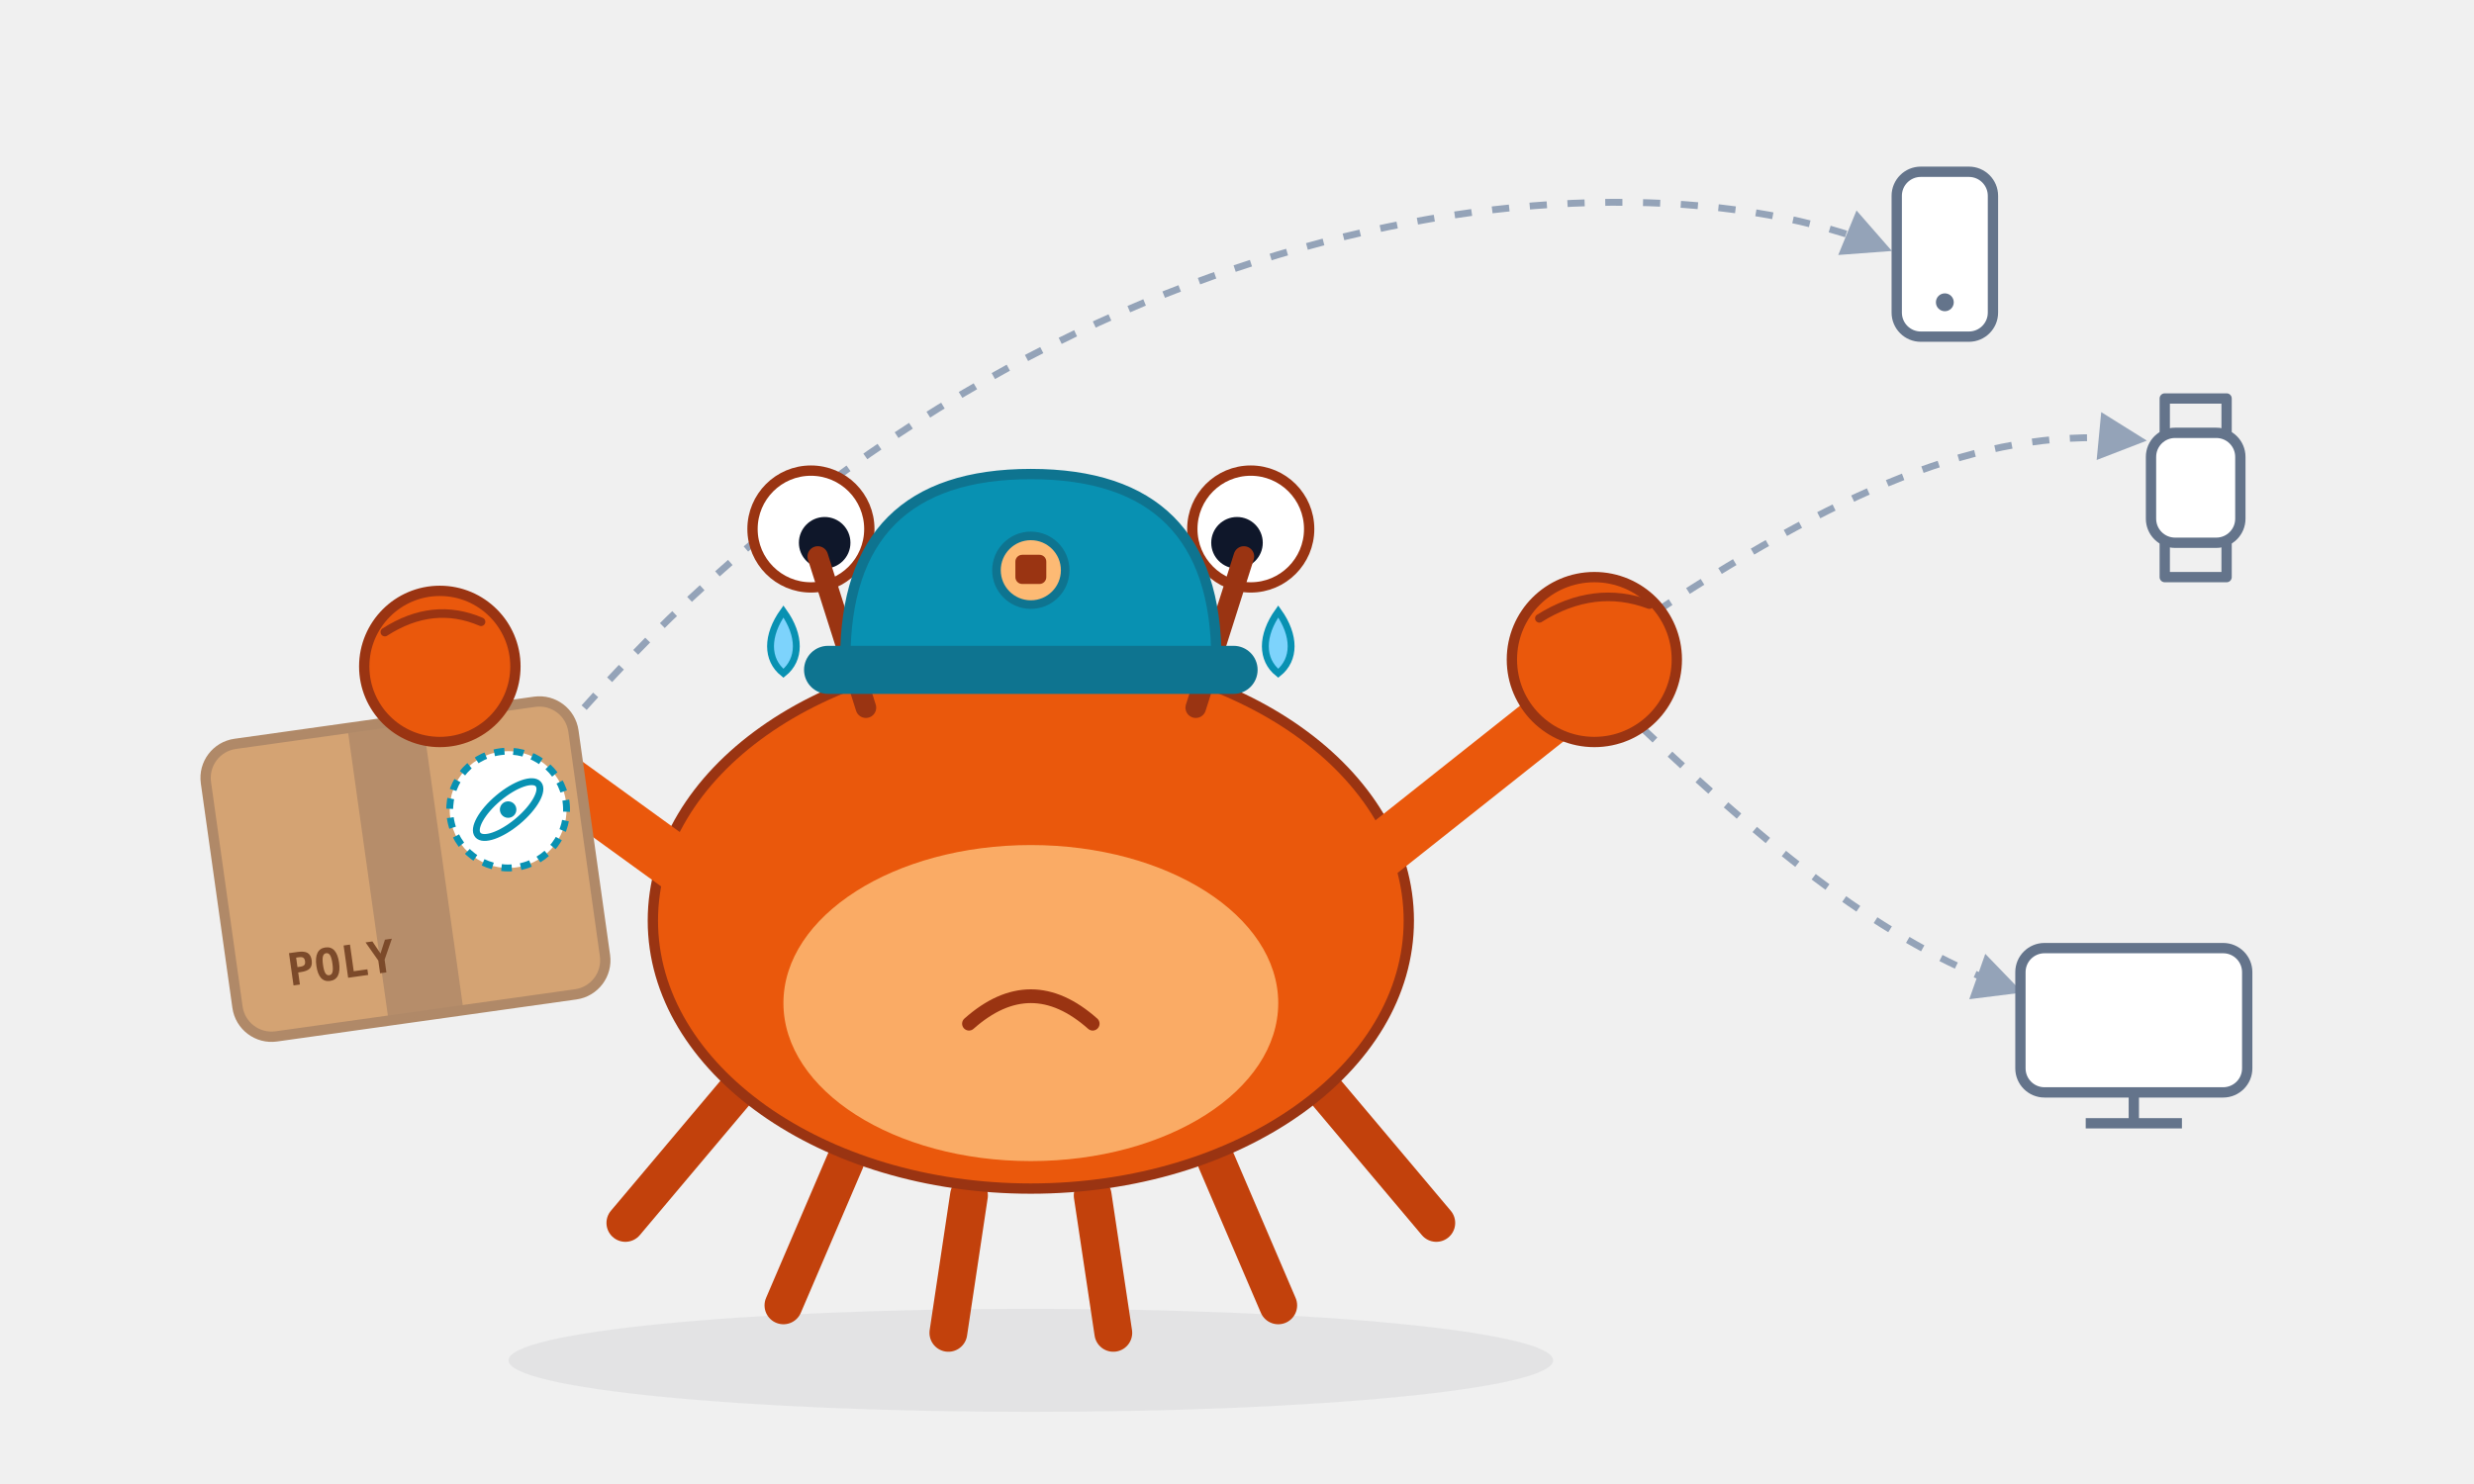
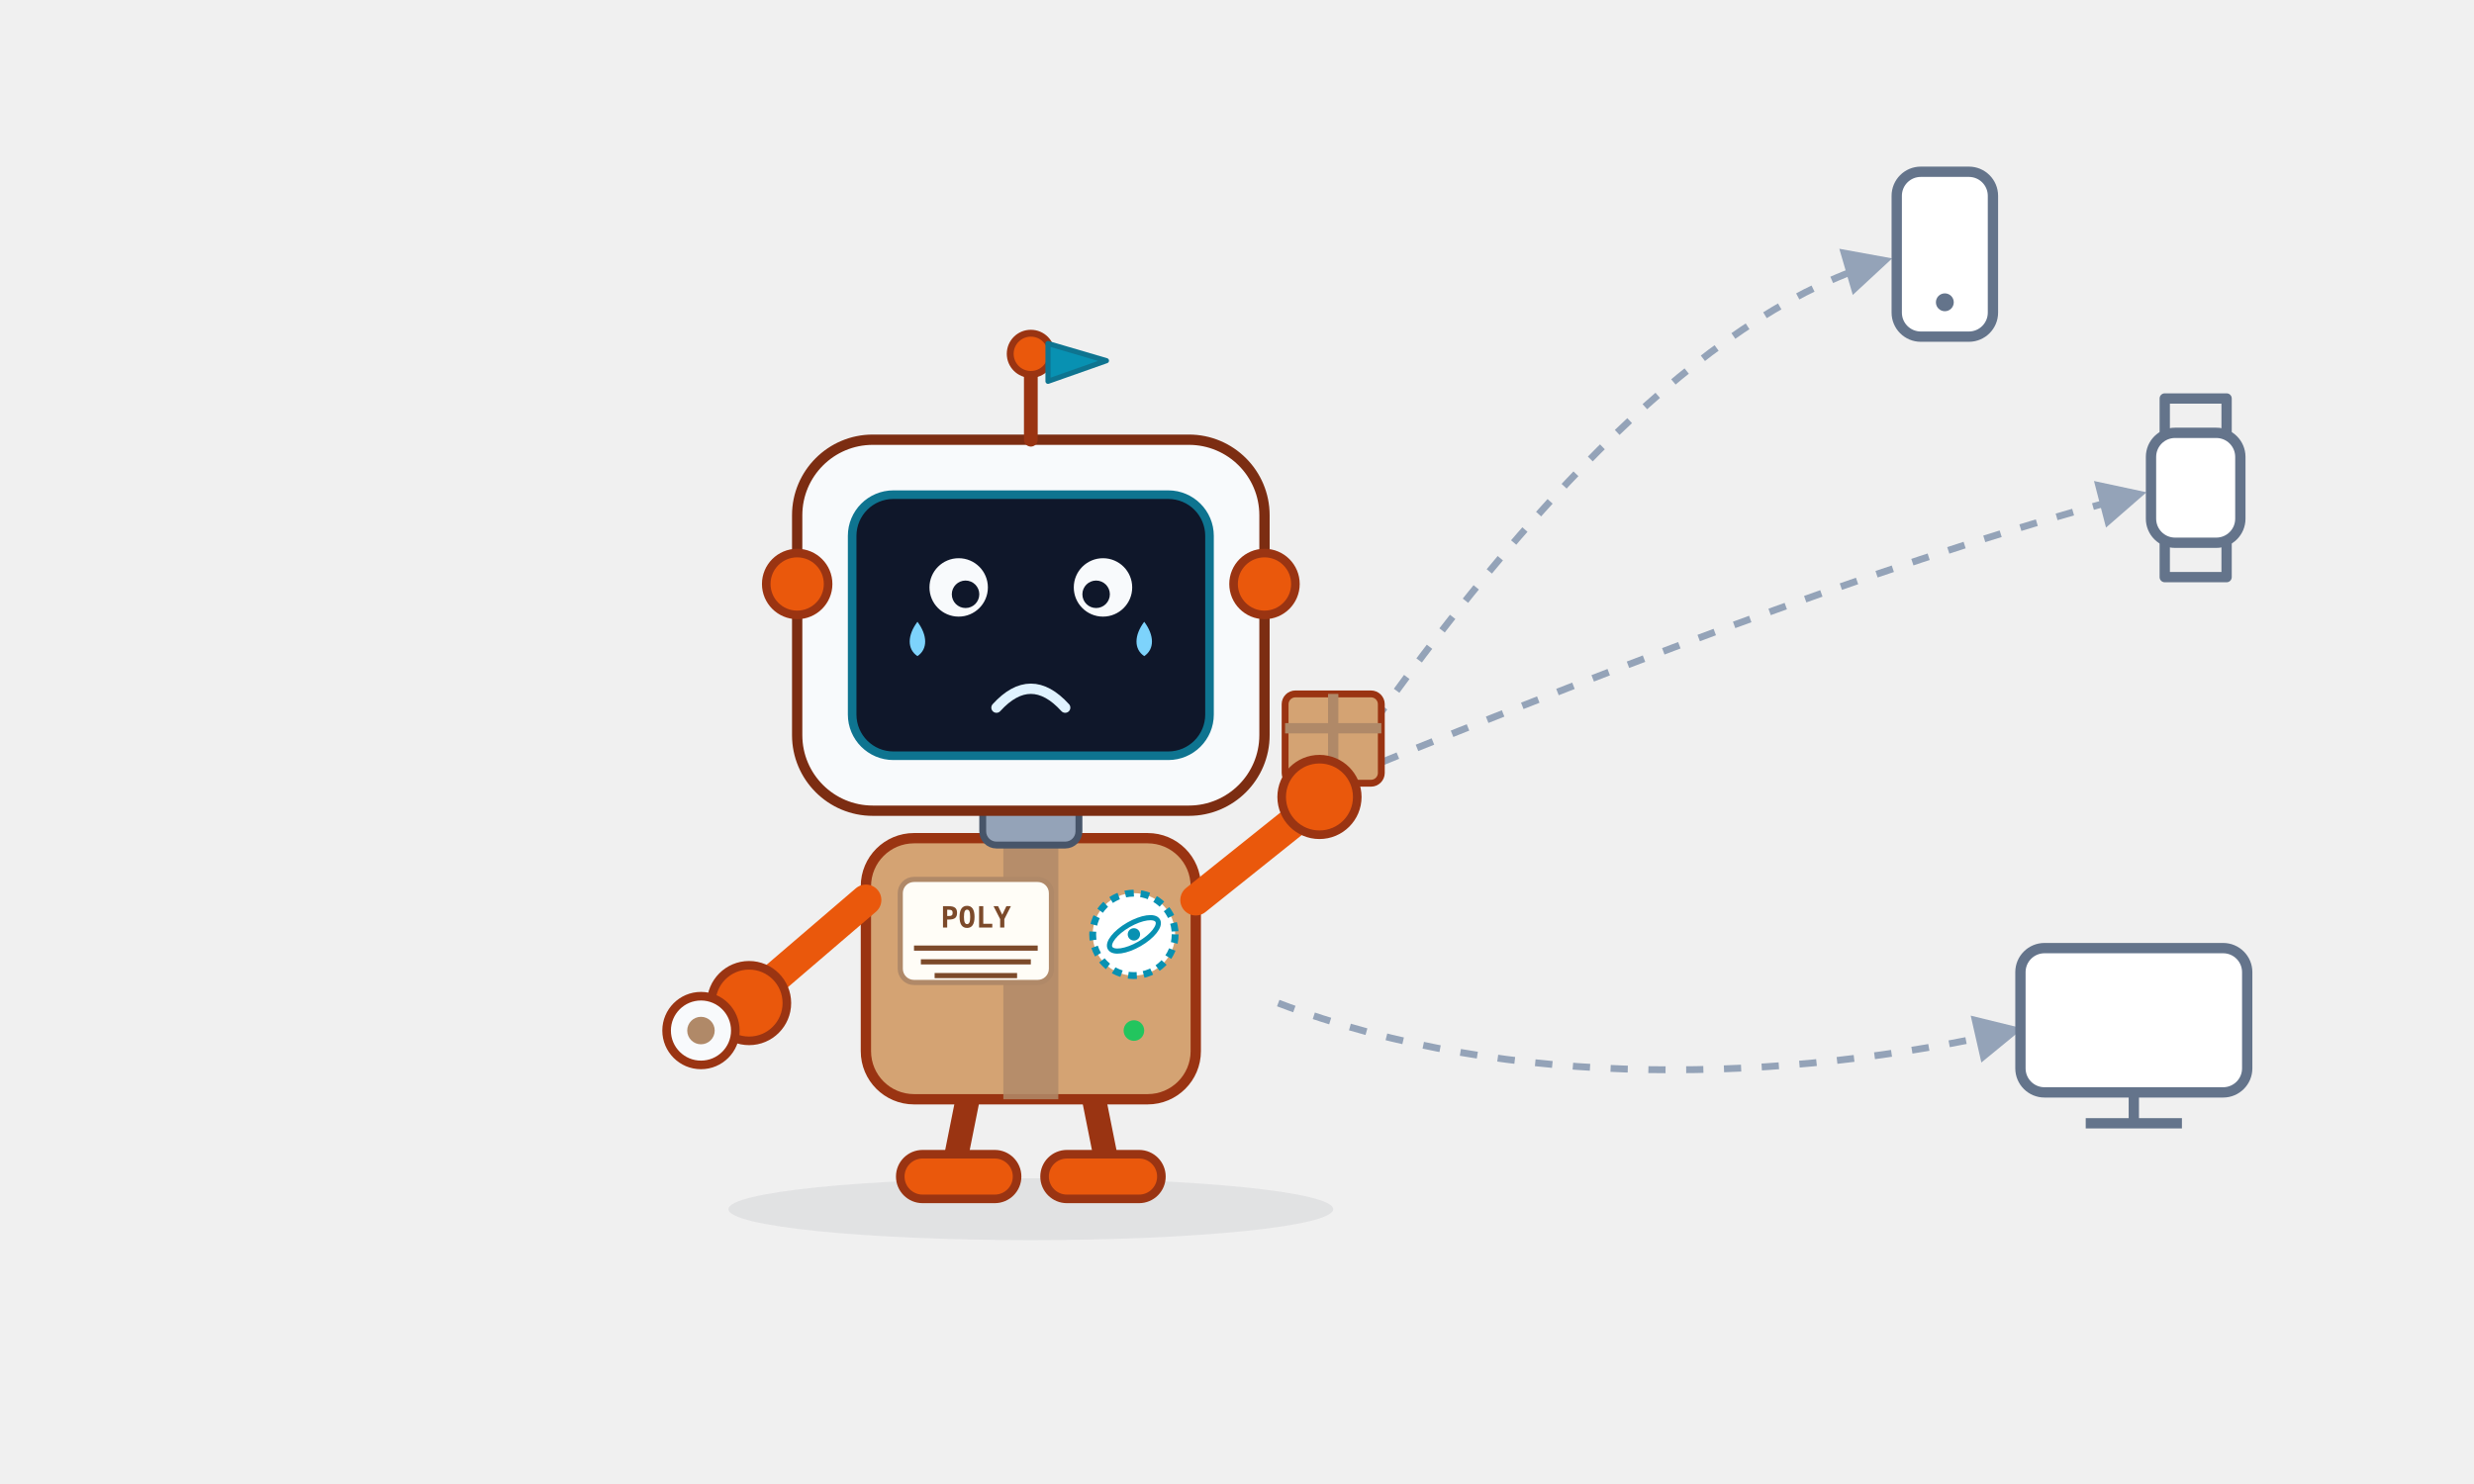
<svg xmlns="http://www.w3.org/2000/svg" width="640" height="384" viewBox="0 0 720 432" role="img" aria-labelledby="pax-t pax-d">
  <style>
-     .pax-crab { animation: pax-bob 4s ease-in-out infinite; }
+     .pax-bot { animation: pax-bob 4s ease-in-out infinite; }
    .pax-tear-a { animation: pax-tear 1.15s ease-in infinite; }
    .pax-tear-b { animation: pax-tear 1.15s ease-in 0.2s infinite; }
-   @keyframes pax-bob { 0%, 100% { transform: translateY(0); } 50% { transform: translateY(-5px); } }
-   @keyframes pax-tear { 0% { transform: translateY(0); opacity: 0; } 15% { opacity: 1; } 100% { transform: translateY(30px); opacity: 0; } }
+   @keyframes pax-bob { 0%, 100% { transform: translateY(0); } 50% { transform: translateY(-4px); } }
+   @keyframes pax-tear { 0% { transform: translateY(0); opacity: 0; } 15% { opacity: 1; } 100% { transform: translateY(12px); opacity: 0; } }
  @media (prefers-reduced-motion: reduce) {
-     .pax-crab, [class*="pax-"] { animation: none !important; }
+     [class*="pax-"] { animation: none !important; }
  }
  </style>
  <defs>
    <marker id="pax-arrow" viewBox="0 0 10 10" refX="8" refY="5" markerWidth="7" markerHeight="7" orient="auto-start-reverse">
      <path d="M0,0 L10,5 L0,10 z" fill="#94a3b8" />
    </marker>
+     <clipPath id="pax-screen-clip">
+       <rect x="248" y="144" width="104" height="76" rx="12" />
+     </clipPath>
  </defs>
-   <path d="M170,206 C 300,60 470,40 548,72" fill="none" stroke="#94a3b8" stroke-width="2" stroke-dasharray="5 6" marker-end="url(#pax-arrow)" />
-   <path d="M482,178 C 540,140 580,124 622,128" fill="none" stroke="#94a3b8" stroke-width="2" stroke-dasharray="5 6" marker-end="url(#pax-arrow)" />
-   <path d="M478,212 C 520,252 552,276 586,288" fill="none" stroke="#94a3b8" stroke-width="2" stroke-dasharray="5 6" marker-end="url(#pax-arrow)" />
+   <path d="M400,210 C 450,140 500,90 548,76" fill="none" stroke="#94a3b8" stroke-width="2" stroke-dasharray="5 6" marker-end="url(#pax-arrow)" />
+   <path d="M392,226 C 480,190 560,160 622,144" fill="none" stroke="#94a3b8" stroke-width="2" stroke-dasharray="5 6" marker-end="url(#pax-arrow)" />
+   <path d="M372,292 C 440,318 520,315 586,300" fill="none" stroke="#94a3b8" stroke-width="2" stroke-dasharray="5 6" marker-end="url(#pax-arrow)" />
  <g stroke="#64748b" stroke-width="3" fill="#ffffff" stroke-linejoin="round">
    <rect x="552" y="50" width="28" height="48" rx="7" />
    <rect x="626" y="126" width="26" height="32" rx="7" />
    <path d="M630,126 v-10 h18 v10 M630,158 v10 h18 v-10" fill="none" />
    <rect x="588" y="276" width="66" height="42" rx="7" />
    <path d="M621,318 v9 M607,327 h28" fill="none" />
  </g>
  <circle cx="566" cy="88" r="2.6" fill="#64748b" stroke="none" />
-   <ellipse cx="300" cy="396" rx="152" ry="15" fill="#0f172a" opacity="0.06" />
-   <g class="pax-crab">
-     <g stroke="#c2410c" stroke-width="11" stroke-linecap="round" fill="none">
-       <path d="M214,318 L182,356" />
-       <path d="M246,338 L228,380" />
-       <path d="M282,348 L276,388" />
-       <path d="M386,318 L418,356" />
-       <path d="M354,338 L372,380" />
-       <path d="M318,348 L324,388" />
+   <ellipse cx="300" cy="352" rx="88" ry="9" fill="#0f172a" opacity="0.07" />
+   <g class="pax-bot">
+     <g stroke="#9a3412" stroke-width="7" stroke-linecap="round" fill="none">
+       <path d="M282,318 L278,338" />
+       <path d="M318,318 L322,338" />
    </g>
-     <ellipse cx="300" cy="268" rx="110" ry="78" fill="#ea580c" stroke="#9a3412" stroke-width="3" />
-     <ellipse cx="300" cy="292" rx="72" ry="46" fill="#fdba74" opacity="0.85" />
+     <rect x="262" y="336" width="34" height="13" rx="6.5" fill="#ea580c" stroke="#9a3412" stroke-width="2.5" />
+     <rect x="304" y="336" width="34" height="13" rx="6.5" fill="#ea580c" stroke="#9a3412" stroke-width="2.5" />
+     <rect x="252" y="244" width="96" height="76" rx="14" fill="#d4a373" stroke="#9a3412" stroke-width="3" />
+     <rect x="292" y="244" width="16" height="76" fill="#b08968" opacity="0.85" />
+     <rect x="262" y="256" width="44" height="30" rx="4" fill="#fffdf7" stroke="#b08968" stroke-width="1.5" />
+     <text x="284" y="270" text-anchor="middle" font-size="8.5" font-weight="700" font-family="'JetBrains Mono', ui-monospace, 'PingFang SC', 'Microsoft YaHei', monospace" fill="#7c4a2a">POLY</text>
+     <path d="M266,276 h36 M268,280 h32 M272,284 h24" stroke="#7c4a2a" stroke-width="1.5" />
+     <circle cx="330" cy="272" r="12" fill="#ffffff" stroke="#0891b2" stroke-width="2" stroke-dasharray="2.5 2" />
+     <ellipse cx="330" cy="272" rx="8" ry="3.2" fill="none" stroke="#0891b2" stroke-width="1.5" transform="rotate(-30 330 272)" />
+     <circle cx="330" cy="272" r="1.8" fill="#0891b2" />
+     <circle cx="330" cy="300" r="3" fill="#22c55e" />
+     <rect x="286" y="232" width="28" height="14" rx="4" fill="#94a3b8" stroke="#475569" stroke-width="2" />
+     <rect x="232" y="128" width="136" height="108" rx="22" fill="#f8fafc" stroke="#7c2d12" stroke-width="3" />
+     <rect x="248" y="144" width="104" height="76" rx="12" fill="#0f172a" stroke="#0e7490" stroke-width="2.5" />
    <g class="pax-face pax-face-cry">
-       <path d="M282,298 Q300,282 318,298" fill="none" stroke="#9a3412" stroke-width="4" stroke-linecap="round" />
-       <circle cx="236" cy="154" r="17" fill="#ffffff" stroke="#9a3412" stroke-width="3" />
-       <circle cx="364" cy="154" r="17" fill="#ffffff" stroke="#9a3412" stroke-width="3" />
-       <circle cx="240" cy="158" r="7.5" fill="#0f172a" />
-       <circle cx="360" cy="158" r="7.5" fill="#0f172a" />
-       <g class="pax-tear pax-tear-a">
-         <path d="M228,178 C233,185 233,192 228,196 C223,192 223,185 228,178 Z" fill="#7dd3fc" stroke="#0891b2" stroke-width="2" />
-       </g>
-       <g class="pax-tear pax-tear-b">
-         <path d="M372,178 C377,185 377,192 372,196 C367,192 367,185 372,178 Z" fill="#7dd3fc" stroke="#0891b2" stroke-width="2" />
+       <g clip-path="url(#pax-screen-clip)">
+         <path d="M290,206 Q300,195 310,206" fill="none" stroke="#e0f2fe" stroke-width="3" stroke-linecap="round" />
+         <circle cx="279" cy="171" r="8.5" fill="#f8fafc" />
+         <circle cx="321" cy="171" r="8.5" fill="#f8fafc" />
+         <circle cx="281" cy="173" r="4" fill="#0f172a" />
+         <circle cx="319" cy="173" r="4" fill="#0f172a" />
+         <g class="pax-tear pax-tear-a">
+           <path d="M267,181 C270,185 270,189 267,191 C264,189 264,185 267,181 Z" fill="#7dd3fc" />
+         </g>
+         <g class="pax-tear pax-tear-b">
+           <path d="M333,181 C336,185 336,189 333,191 C330,189 330,185 333,181 Z" fill="#7dd3fc" />
+         </g>
      </g>
    </g>
-     <g stroke="#9a3412" stroke-width="6" stroke-linecap="round">
-       <path d="M252,206 L238,162" />
-       <path d="M348,206 L362,162" />
-     </g>
-     <path d="M246,192 q0,-54 54,-54 q54,0 54,54 z" fill="#0891b2" stroke="#0e7490" stroke-width="3" />
-     <rect x="234" y="188" width="132" height="14" rx="7" fill="#0e7490" />
-     <circle cx="300" cy="166" r="10" fill="#fdba74" stroke="#0e7490" stroke-width="2.5" />
-     <rect x="295.5" y="161.5" width="9" height="8.5" rx="2" fill="#9a3412" />
-     <path d="M206,258 L148,216" stroke="#ea580c" stroke-width="16" stroke-linecap="round" />
-     <g transform="rotate(-8 118 253)">
-       <rect x="64" y="210" width="108" height="86" rx="10" fill="#d4a373" stroke="#b08968" stroke-width="3" />
-       <rect x="107" y="210" width="22" height="86" fill="#b08968" opacity="0.85" />
-       <circle cx="150" cy="240" r="17" fill="#ffffff" stroke="#0891b2" stroke-width="2" stroke-dasharray="3 2.6" />
-       <ellipse cx="150" cy="240" rx="11.5" ry="4.4" fill="none" stroke="#0891b2" stroke-width="2" transform="rotate(-32 150 240)" />
-       <circle cx="150" cy="240" r="2.4" fill="#0891b2" />
-       <text x="80" y="282" font-size="13" font-family="'JetBrains Mono', ui-monospace, 'PingFang SC', 'Microsoft YaHei', monospace" font-weight="700" fill="#7c4a2a">POLY</text>
-     </g>
-     <circle cx="128" cy="194" r="22" fill="#ea580c" stroke="#9a3412" stroke-width="3" />
-     <path d="M112,184 q14,-9 28,-3" fill="none" stroke="#9a3412" stroke-width="2.5" stroke-linecap="round" />
-     <path d="M394,254 L452,208" stroke="#ea580c" stroke-width="16" stroke-linecap="round" />
-     <circle cx="464" cy="192" r="24" fill="#ea580c" stroke="#9a3412" stroke-width="3" />
-     <path d="M448,180 q16,-10 32,-4" fill="none" stroke="#9a3412" stroke-width="2.5" stroke-linecap="round" />
+     <circle cx="232" cy="170" r="9" fill="#ea580c" stroke="#9a3412" stroke-width="2.5" />
+     <circle cx="368" cy="170" r="9" fill="#ea580c" stroke="#9a3412" stroke-width="2.5" />
+     <path d="M300,128 L300,106" stroke="#9a3412" stroke-width="4" stroke-linecap="round" />
+     <circle cx="300" cy="103" r="6" fill="#ea580c" stroke="#9a3412" stroke-width="2" />
+     <path d="M305,100 L322,105 L305,111 Z" fill="#0891b2" stroke="#0e7490" stroke-width="1.5" stroke-linejoin="round" />
+     <path d="M252,262 L224,286" stroke="#ea580c" stroke-width="9" stroke-linecap="round" />
+     <circle cx="218" cy="292" r="11" fill="#ea580c" stroke="#9a3412" stroke-width="2.5" />
+     <circle cx="204" cy="300" r="10" fill="#f8fafc" stroke="#9a3412" stroke-width="2.5" />
+     <circle cx="204" cy="300" r="4" fill="#b08968" />
+     <path d="M348,262 L378,238" stroke="#ea580c" stroke-width="9" stroke-linecap="round" />
+     <rect x="374" y="202" width="28" height="26" rx="3" fill="#d4a373" stroke="#9a3412" stroke-width="2" />
+     <path d="M388,202 v26 M374,212 h28" stroke="#b08968" stroke-width="3" />
+     <circle cx="384" cy="232" r="11" fill="#ea580c" stroke="#9a3412" stroke-width="2.5" />
  </g>
</svg>
